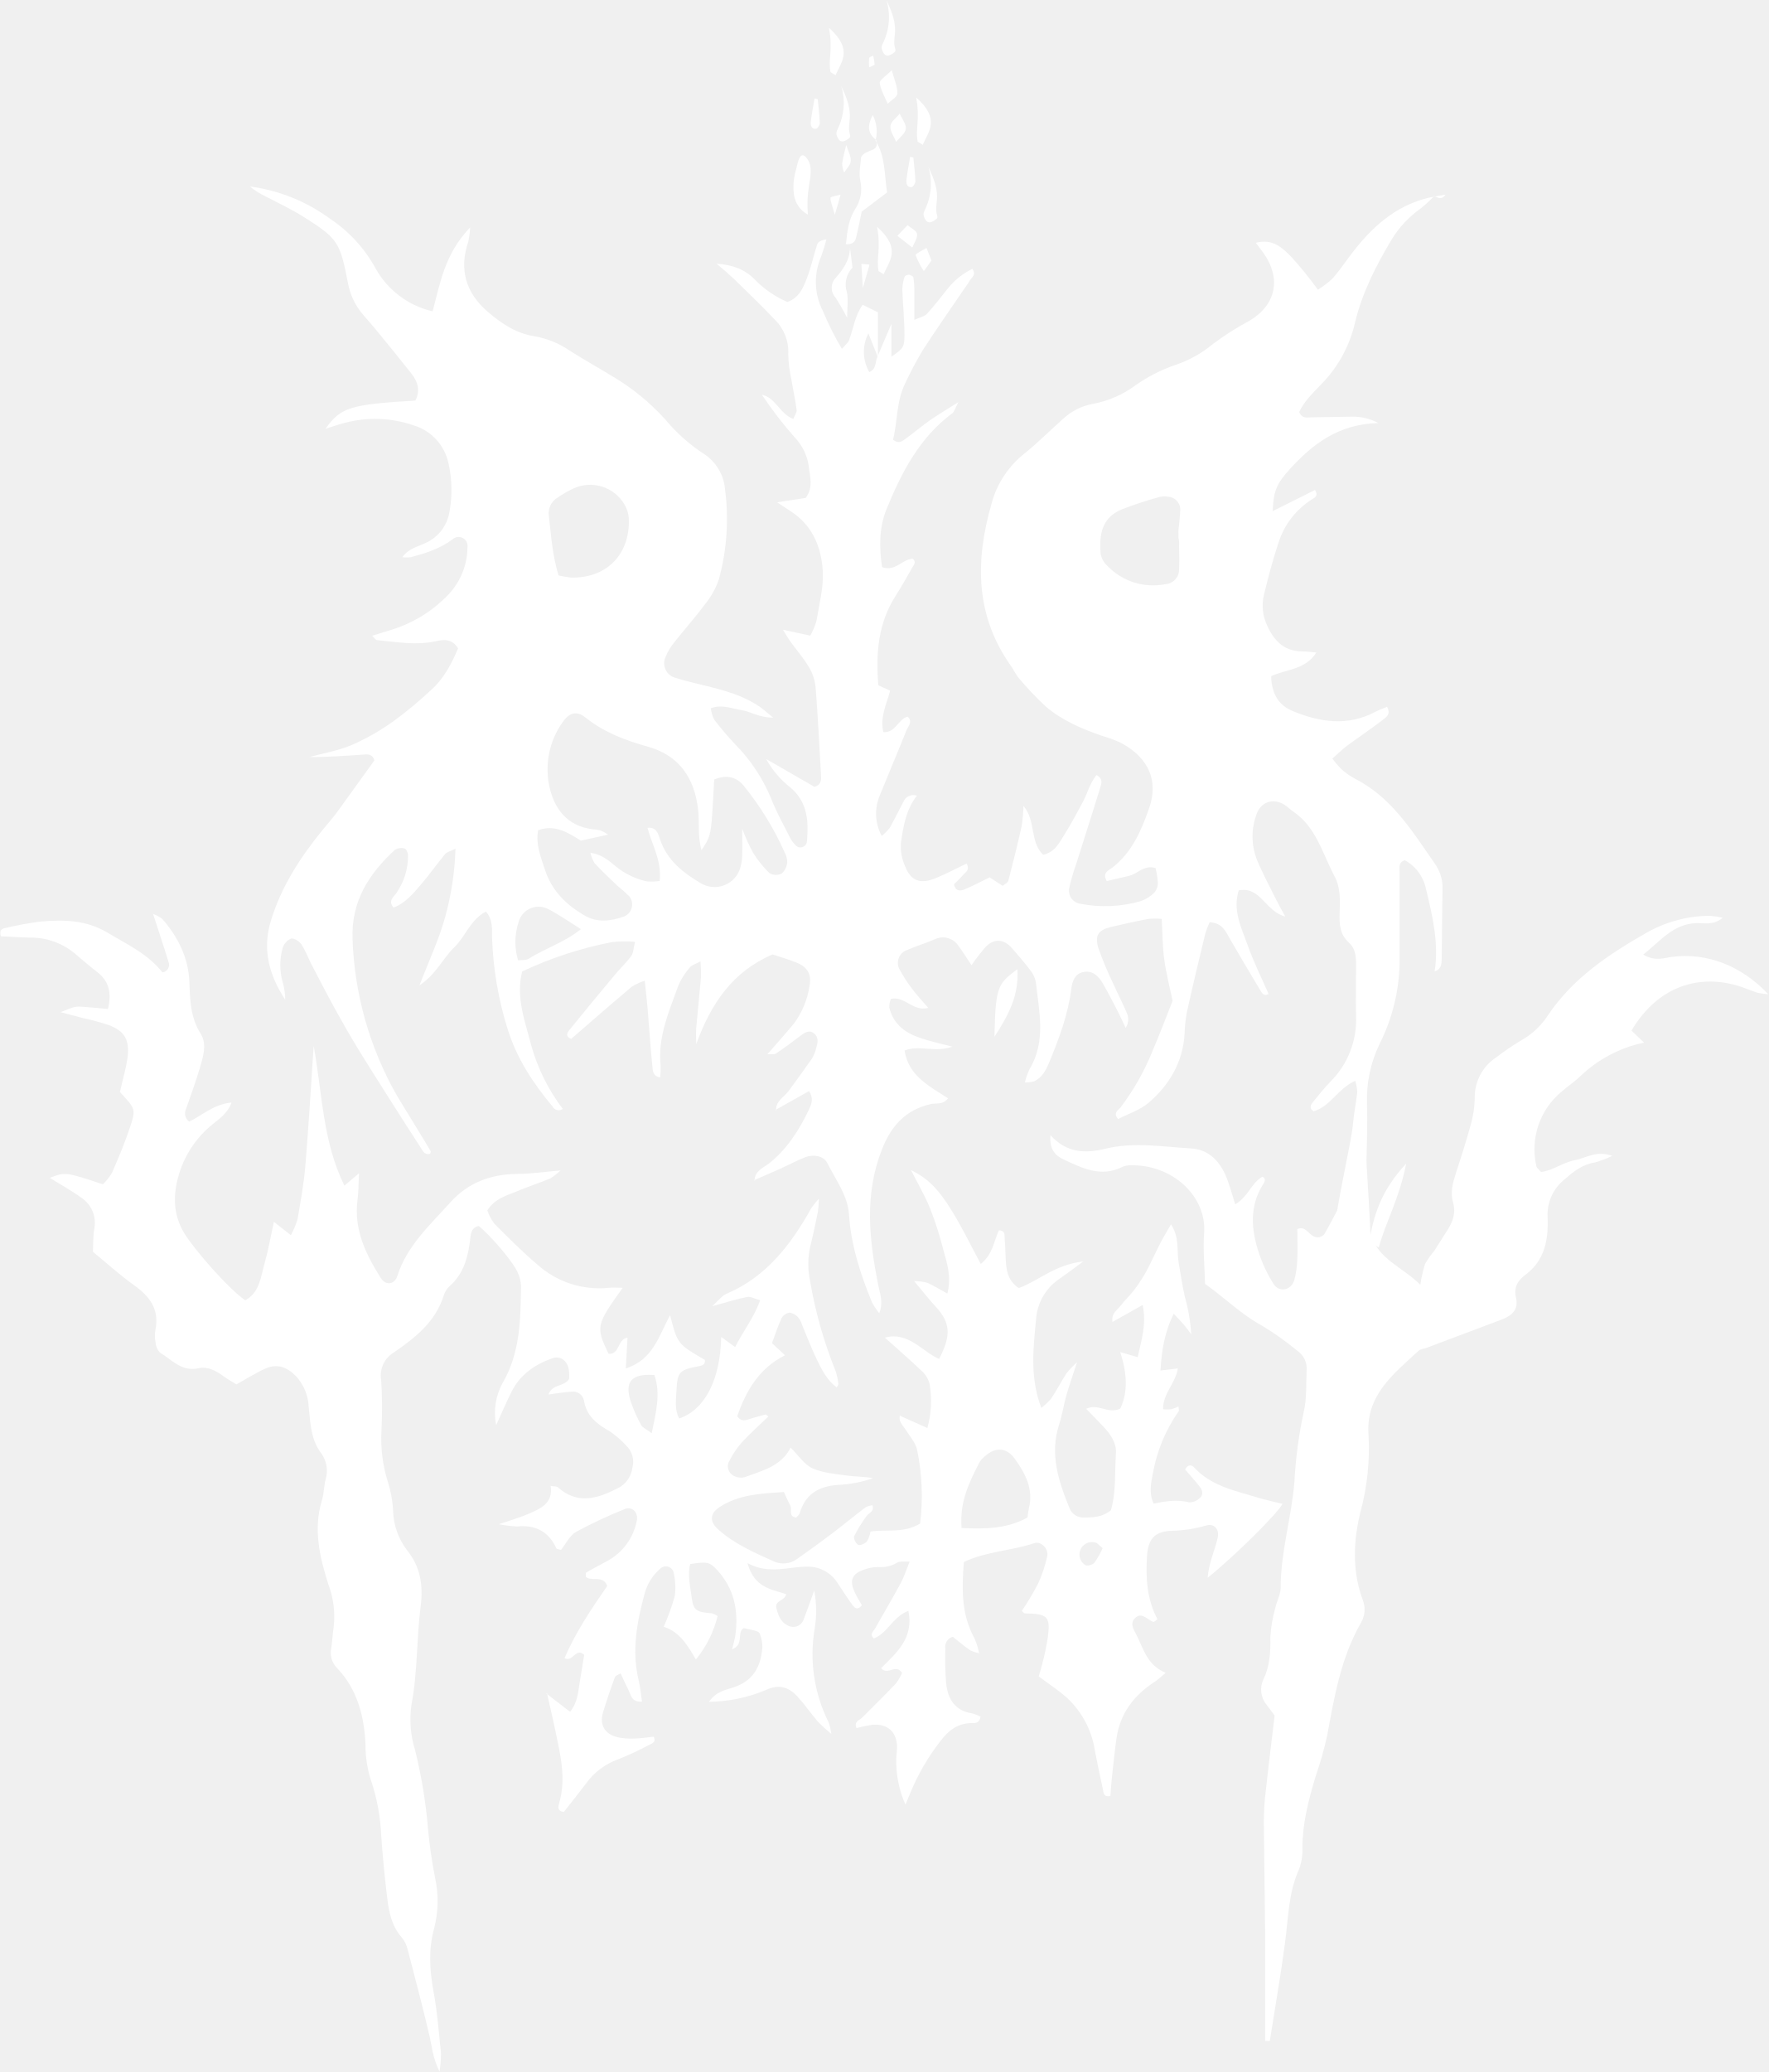
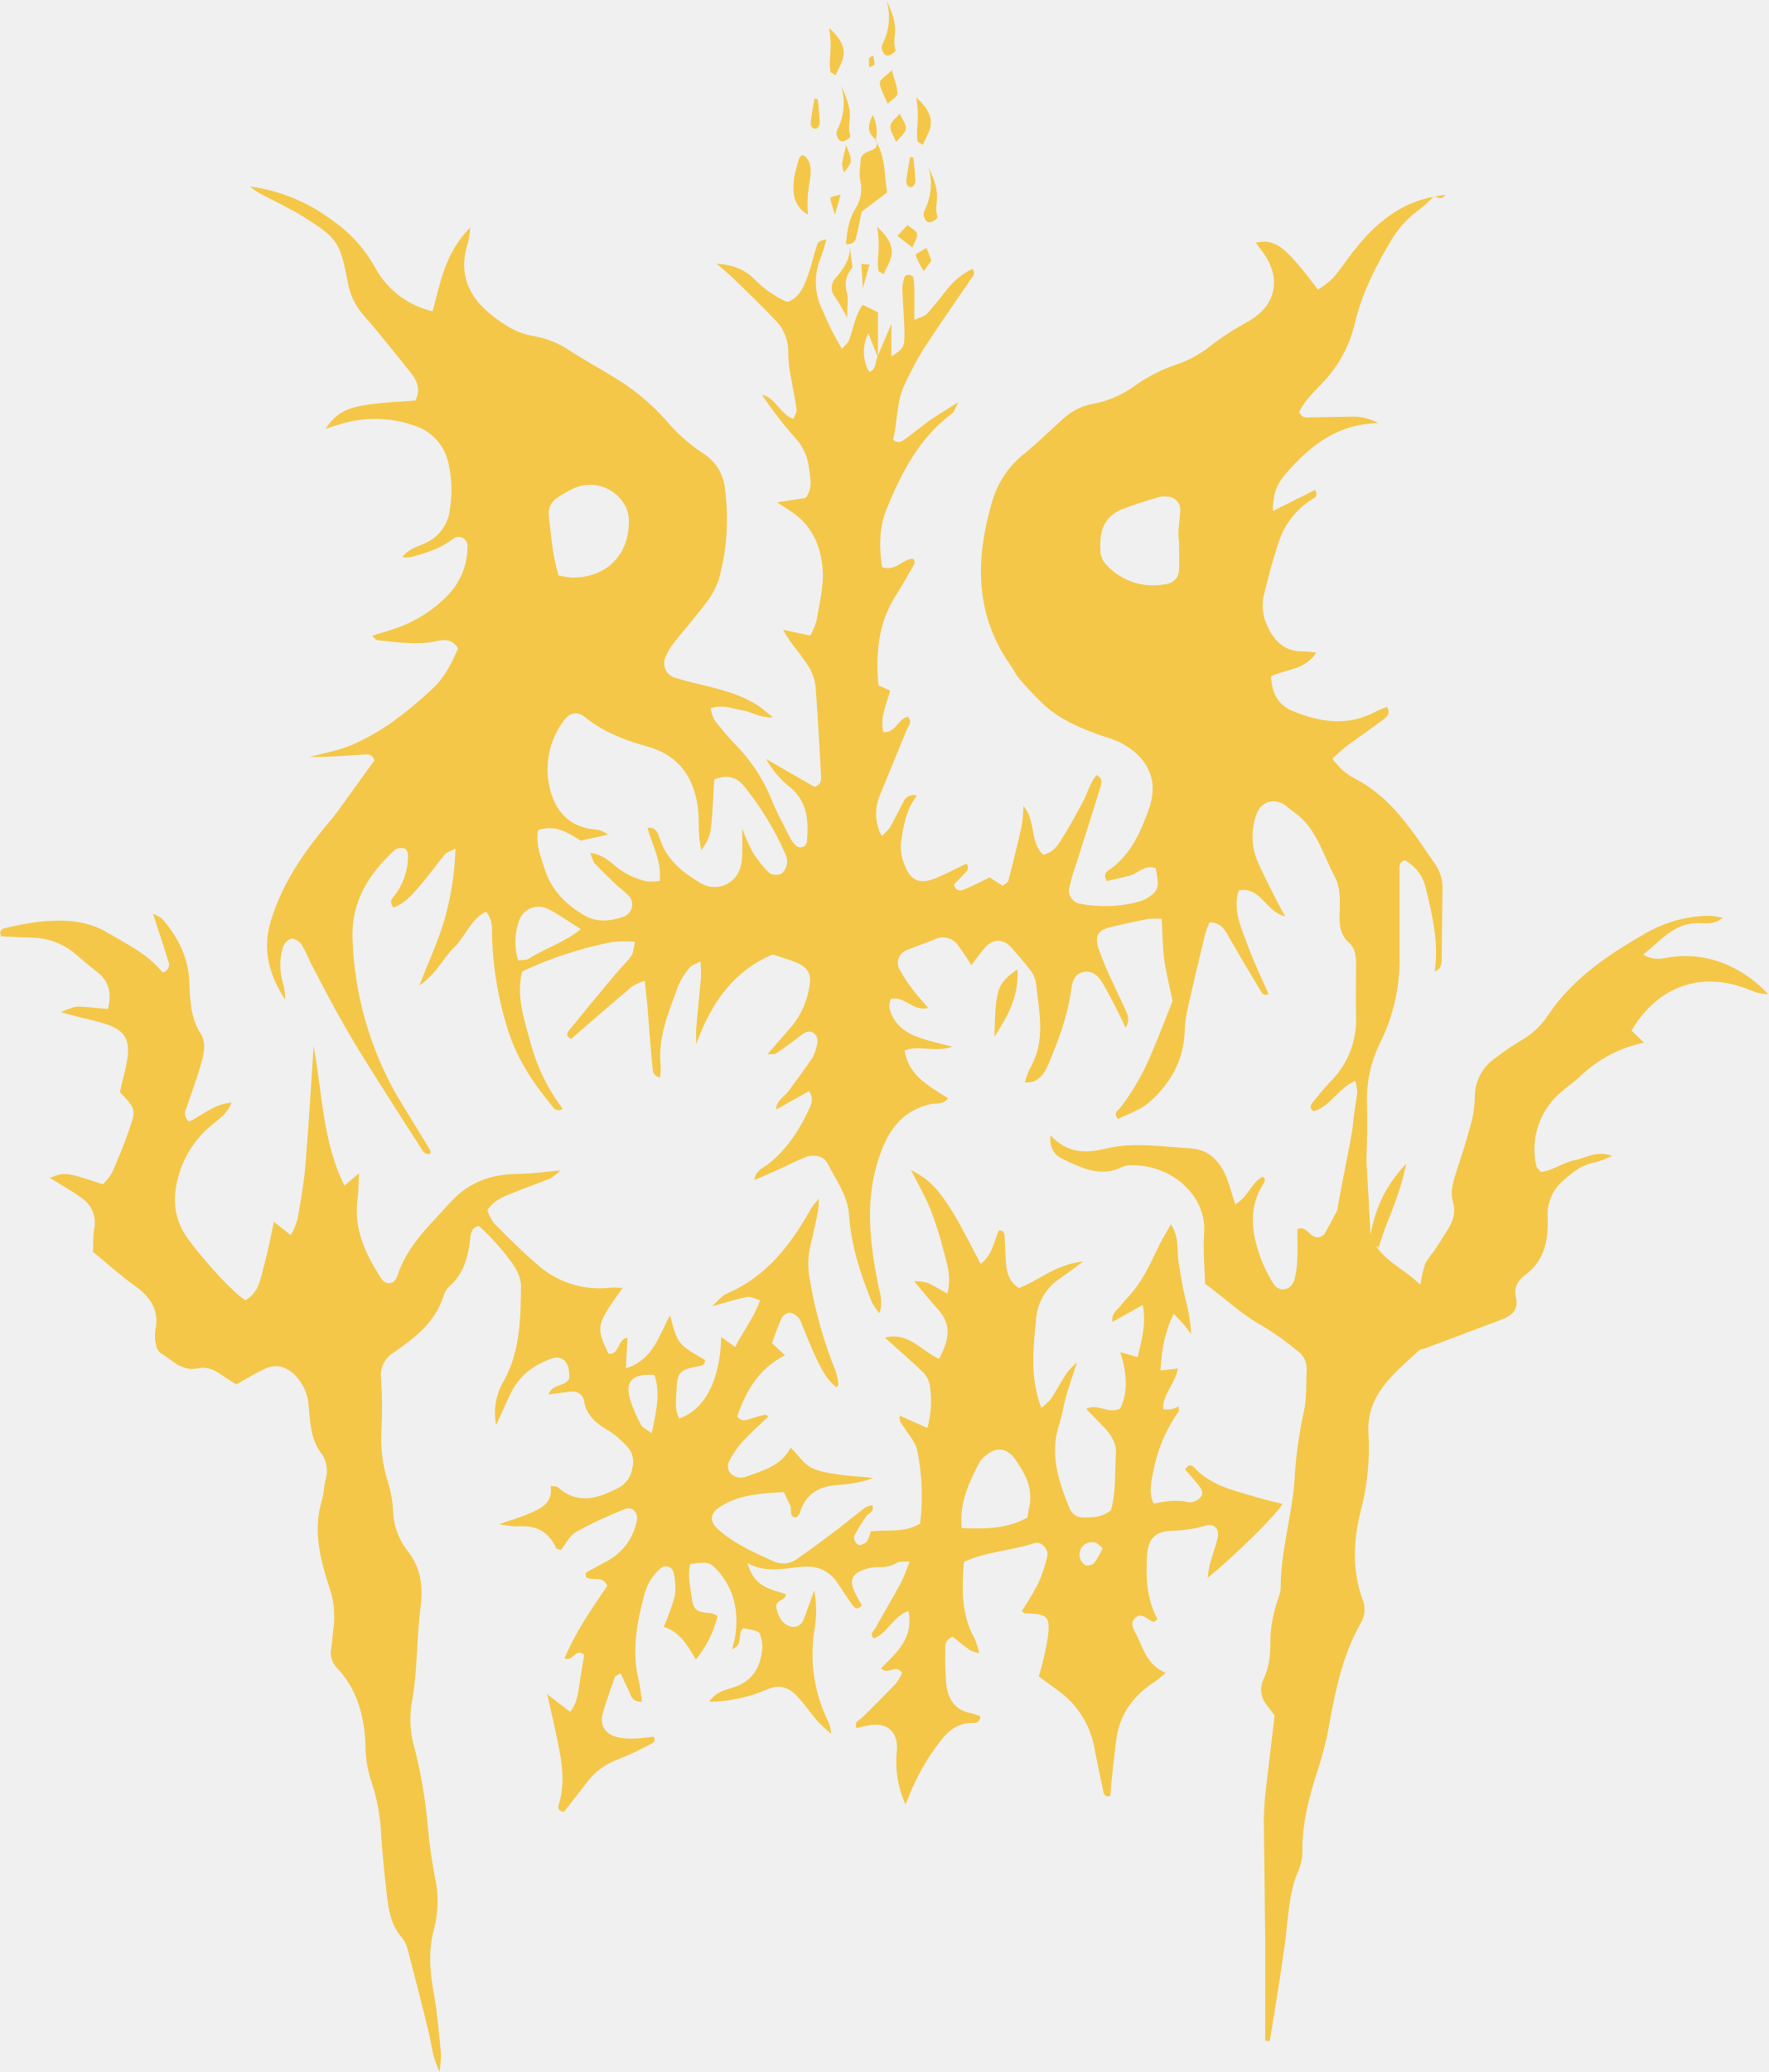
<svg xmlns="http://www.w3.org/2000/svg" id="Layer_1" data-name="Layer 1" viewBox="0 0 406.87 476.6">
  <defs>
-     <style>.cls-1{fill:#fff;}</style>
+     <style>.cls-1{fill:#f4c748;}</style>
  </defs>
  <path class="cls-1" d="M424.29,396.07c1-6.49-.49-12.74-2-18.95a9.72,9.72,0,0,0-4.88-6.62c-1.54.58-1.19,1.73-1.19,2.68,0,7,0,14,0,21.05a43.09,43.09,0,0,1-4.58,18.49,29.11,29.11,0,0,0-2.92,13.76c.12,4.33,0,8.67-.12,13,0,1.82,1.06,16.28.89,18.25-2.47-.16-8-1.78-8-3.34,0-3.49,3.76-19.68,4-23.16.2-2.47.72-4.9,1-7.37a10.79,10.79,0,0,0-.47-2.61c-4,1.76-5.74,5.94-9.58,7-1.13-.69-.66-1.47-.18-2.07,1.29-1.61,2.59-3.21,4-4.69a20.11,20.11,0,0,0,5.95-15.12c-.1-3.91,0-7.84,0-11.76,0-1.91-.14-3.81-1.64-5.14-2.12-1.89-2.23-4.31-2.15-6.81.09-2.9.27-5.78-1.17-8.47-2.78-5.22-4.2-11.3-9.52-14.89-.69-.46-1.26-1.08-1.95-1.52-2.6-1.66-5.52-.73-6.49,2.2a14.64,14.64,0,0,0,.07,10.33c1.33,3.23,3,6.31,4.56,9.45.52,1.05,1.1,2.06,2,3.69-4.58-1.12-5.66-7-10.71-6-1.45,4.65.64,8.63,2.06,12.62,1.35,3.82,3.18,7.47,4.81,11.21-1.19.64-1.58-.34-1.92-.89-2.36-3.87-4.65-7.78-6.92-11.7-1-1.75-1.77-3.78-4.72-3.92a18.19,18.19,0,0,0-1,2.59c-1.45,6-2.89,12-4.23,18.05a30.86,30.86,0,0,0-.53,4.91c-.36,6.59-3.48,11.85-8.31,16-2,1.69-4.66,2.51-7,3.72-1.23-1.46.05-2,.57-2.67a55.5,55.5,0,0,0,7.31-12.89c1.65-3.77,3.07-7.64,4.66-11.62-.62-3-1.46-6.22-1.91-9.47-.41-3-.4-6.09-.59-9.38a17.63,17.63,0,0,0-3.11,0c-2.83.54-5.65,1.17-8.46,1.83-3,.71-3.9,1.9-3,4.9a82,82,0,0,0,3.58,8.51c1,2.26,2.17,4.44,3.1,6.73a3.56,3.56,0,0,1-.41,3.08c-.6-1.26-1.16-2.53-1.8-3.76-1.13-2.2-2.26-4.41-3.5-6.54-1-1.69-2.42-3-4.53-2.51-1.86.43-2.45,2.09-2.66,3.79-.76,6-2.85,11.6-5.17,17.13-.73,1.76-1.62,3.38-3.43,4.21a8.22,8.22,0,0,1-2.1.25,17.37,17.37,0,0,1,1.1-3.11c3.84-6.4,2.17-13.2,1.44-19.91a6,6,0,0,0-1.27-2.78c-1.36-1.8-2.84-3.51-4.33-5.2-1.8-2-4-2.16-5.92-.23a46.58,46.58,0,0,0-3.29,4.25c-1.08-1.59-2-3.09-3-4.44a4.27,4.27,0,0,0-5.47-1.5c-2.09.89-4.27,1.54-6.35,2.45a3.12,3.12,0,0,0-1.66,4.6,32.84,32.84,0,0,0,3.05,4.64c1,1.3,2.09,2.47,3.48,4.08-3.58.91-5.34-2.78-8.6-2.08a4.86,4.86,0,0,0-.37,2c.91,3.81,3.68,5.85,7.16,7,2.11.73,4.3,1.2,7.36,2-4.09,1.43-7.56-.47-11,.88.88,5.82,5.64,8.15,10,11-1.27,1.63-2.85,1-4.11,1.35-5.7,1.37-8.95,4.93-11.11,10.42-4.07,10.37-2.93,20.66-.87,31.08.4,2,1.25,4,.27,6.58a16.08,16.08,0,0,1-1.66-2.45c-2.67-6.51-4.84-13.14-5.31-20.25-.3-4.47-3.08-8-5-11.87-.8-1.58-3.09-2.07-5-1.34s-3.74,1.73-5.62,2.58c-2.06.93-4.15,1.82-6.22,2.73l.11.15c0-2.27,2-3,3.33-4,4.13-3.31,6.87-7.56,9.1-12.23.62-1.29,1.27-2.62.1-4.42l-7.7,4.33.13.16c-.14-2.21,1.81-3.07,2.88-4.51,1.83-2.48,3.65-5,5.4-7.51a8.45,8.45,0,0,0,.92-2.28c.37-1.2.68-2.5-.45-3.44s-2.23-.19-3.25.6c-1.79,1.39-3.63,2.73-5.51,4-.4.27-1.09.12-2,.18,2.14-2.46,4.05-4.59,5.89-6.78a19.16,19.16,0,0,0,3.81-9c.51-2.66-.45-4.28-3.05-5.33-1.72-.69-3.51-1.2-5.44-1.85-9.21,3.89-14.21,11.37-17.58,20.62,0-1.24-.09-2.48,0-3.71.33-3.91.77-7.81,1.1-11.72a33.08,33.08,0,0,0-.12-3.59c-1.17.63-2,.82-2.41,1.34a16,16,0,0,0-2.66,4.15c-2.15,6-4.83,11.92-4.09,18.57a17.45,17.45,0,0,1-.12,2.62c-1.76-.27-1.7-1.68-1.8-2.66-.45-4.52-.74-9.06-1.12-13.58-.16-1.82-.38-3.62-.63-6a14.1,14.1,0,0,0-3,1.39c-4.71,4-9.35,8-13.93,12-1.41-.58-.88-1.44-.44-2q5.26-6.5,10.63-12.9c1.19-1.43,2.58-2.7,3.65-4.2.52-.73.51-1.83.86-3.23a28.08,28.08,0,0,0-5.24.05,87.3,87.3,0,0,0-20.73,6.77c-1.5,5.93.64,11.37,2.06,16.9a43.59,43.59,0,0,0,7.29,14.71,1.6,1.6,0,0,1-2.36-.55c-4.51-5.41-8.28-11.1-10.41-18.06a79.28,79.28,0,0,1-3.5-20.65c-.07-1.95.31-4.11-1.42-6.14-3.58,1.89-4.71,5.76-7.29,8.24s-4.06,6.07-8,8.76c2.26-5.88,4.54-10.69,5.92-15.75A66.41,66.41,0,0,0,199,367.85c-1.14.59-2,.76-2.4,1.27-1.85,2.22-3.52,4.59-5.39,6.79s-3.69,4.43-6.46,5.49c-1.36-1.61.06-2.44.64-3.33a14.88,14.88,0,0,0,2.69-8.72c0-.55-.4-1.44-.77-1.53a2.81,2.81,0,0,0-2.23.28c-6,5.52-10.08,11.83-9.77,20.49a78,78,0,0,0,10.18,36c.71,1.26,7.15,11.61,7.81,12.89.06.11-.09.34-.16.55-1.31.35-1.75-.8-2.22-1.53-2.83-4.32-11.37-17.76-14.07-22.16-1.94-3.16-3.78-6.39-5.57-9.64-2-3.62-3.88-7.28-5.78-10.94a31.62,31.62,0,0,0-1.91-3.87c-.52-.71-1.71-1.51-2.42-1.36a3.42,3.42,0,0,0-1.92,2.12,14.33,14.33,0,0,0,0,7.95,14.31,14.31,0,0,1,.57,4c-3.63-5.55-5.32-11.44-3.34-18,2.35-7.86,6.69-14.58,11.8-20.88,1.17-1.44,2.42-2.83,3.52-4.33,2.91-4,5.75-8,8.54-11.84-.48-1.59-1.61-1.4-2.58-1.34-4.11.27-8.22.6-12.38.56,3.29-.9,6.72-1.46,9.82-2.79a53.42,53.42,0,0,0,9.62-5.51,91.92,91.92,0,0,0,8.56-7.11c3-2.66,4.73-6.11,6.22-9.58-1.38-2.25-3.28-2.07-5.1-1.65-4.55,1-9,.19-13.54-.25-.28,0-.52-.42-1.14-1,1.78-.55,3.29-1,4.79-1.49a30.4,30.4,0,0,0,12.95-8.19,16.07,16.07,0,0,0,4.2-10.7,2.06,2.06,0,0,0-3.4-1.84c-2.89,2.21-6.21,3.21-9.59,4.14a8.45,8.45,0,0,1-2,0c1.51-2.09,3.67-2.41,5.47-3.32a9.48,9.48,0,0,0,5.38-7.14,27.75,27.75,0,0,0-.22-11.08,11.61,11.61,0,0,0-8-8.77,27.23,27.23,0,0,0-15.86-.59c-1.36.34-2.67.82-4.46,1.38,3.5-4.95,5.73-5.61,20.7-6.5,1.12-2.21.62-4.26-.88-6.16-2.3-2.91-4.64-5.8-7-8.68-1.31-1.6-2.62-3.19-4-4.73a15.34,15.34,0,0,1-3.68-7.67c-1.8-9.32-2.38-10.1-10.25-15.07-2.78-1.75-5.79-3.14-8.71-4.68a16.09,16.09,0,0,1-3.55-2.25,39.94,39.94,0,0,1,18.57,7.52,32.21,32.21,0,0,1,10.33,11.31,20.21,20.21,0,0,0,13.13,9.88c1.73-6.4,2.74-13.2,8.64-19.3a23,23,0,0,1-.44,3.29c-2.18,6.41-.53,11.82,4.5,16.13,3.13,2.68,6.56,5,10.82,5.63a20.47,20.47,0,0,1,8,3.28c3.14,2,6.38,3.81,9.56,5.74a52.5,52.5,0,0,1,12.46,10.11,39.66,39.66,0,0,0,8.73,7.82,10.74,10.74,0,0,1,5,8.19A52.52,52.52,0,0,1,259.57,306a18.86,18.86,0,0,1-3.33,5.84c-2.22,3-4.71,5.75-7,8.67a12.54,12.54,0,0,0-1.87,3.17,3.46,3.46,0,0,0,2.29,4.89c2.35.75,4.78,1.28,7.18,1.88,4.22,1.05,8.41,2.2,12.06,4.69.82.56,1.55,1.24,3.19,2.57-3.32,0-5.19-1.43-7.28-1.73s-4.36-1.39-7.07-.44a7.9,7.9,0,0,0,.79,2.65,74.06,74.06,0,0,0,4.82,5.65,38.92,38.92,0,0,1,8.19,12.28c1.18,3.07,2.81,6,4.29,8.93a7.15,7.15,0,0,0,1.41,2,1.5,1.5,0,0,0,2.62-.88c.41-4.63.19-9-3.81-12.4a21.32,21.32,0,0,1-5.57-6.54l11.12,6.4c1.81-.56,1.54-1.89,1.48-3.1-.38-6.59-.7-13.18-1.22-19.76a11.19,11.19,0,0,0-1.5-4.62c-1.25-2.12-2.9-4-4.35-6-.44-.61-.8-1.27-1.66-2.65l6.28,1.34a15.12,15.12,0,0,0,1.42-3.37c.64-3.86,1.7-7.8,1.45-11.63-.33-4.95-2.07-9.68-6.36-12.89-1.1-.82-2.28-1.53-4.15-2.77l6.58-1c1.85-2.48.95-5,.7-7.38a11.93,11.93,0,0,0-3.23-6.56,93.49,93.49,0,0,1-7.55-9.81c3.17.67,4,4.27,7.22,5.59.31-.79.85-1.48.78-2.09-.28-2.25-.79-4.47-1.15-6.71a30.53,30.53,0,0,1-.78-6.12,10.28,10.28,0,0,0-3-7.85c-3.12-3.3-6.4-6.43-9.64-9.6-1-.94-2-1.79-3.85-3.36,4,.29,6.53,1.41,8.67,3.52a23.55,23.55,0,0,0,7.63,5.3c2.89-1.05,3.81-3.65,4.72-6.12.85-2.32,1.35-4.77,2.13-7.12.2-.61.9-1,2.12-1.15a37,37,0,0,1-1.19,3.88,14.58,14.58,0,0,0,.38,12.57,67.07,67.07,0,0,0,4.38,8.72c.78-.92,1.42-1.39,1.65-2,1-2.68,1.33-5.62,3.12-8.15l3.51,1.73v10.35L294,249.32a9.33,9.33,0,0,0,.2,8.9c1.68-.62,1.32-2.32,1.87-3.51,1.11-2.6,2.21-5.2,3.23-7.58v7.54c2.69-1.85,3-2.11,3-5,0-3.5-.38-7-.49-10.5a9.59,9.59,0,0,1,.54-2.92c.07-.23.7-.44,1-.41s.92.33,1,.59a20.67,20.67,0,0,1,.23,3.05c0,2,0,4.07,0,6.73,1.3-.6,2.34-.78,2.9-1.39,1.67-1.82,3.18-3.79,4.72-5.73a16.57,16.57,0,0,1,5.72-4.61c1,1.38-.21,2-.65,2.78s-1.15,1.7-1.73,2.56c-3,4.43-6.09,8.81-9,13.33a82,82,0,0,0-4.06,7.64c-2.08,4.15-1.74,8.77-2.81,13,1.41,1.09,2.21.25,3-.31,1.84-1.33,3.57-2.81,5.42-4.11s3.7-2.38,6.63-4.24c-.86,1.64-1,2.25-1.36,2.53-7.63,5.63-11.77,13.72-15.21,22.16-1.7,4.19-1.68,8.8-1,13.27,3,1.11,4.63-1.8,7.05-1.95.93.78.22,1.48-.16,2.15-1.22,2.14-2.43,4.29-3.75,6.37-4,6.23-4.62,13.11-4,20.61L299,331.5c-.76,3-2.4,6.06-1.55,9.55,2.86.17,3.38-3,5.58-3.57,1.27,1.15.1,2.23-.28,3.18-2,5-4.09,9.91-6.1,14.88a10.74,10.74,0,0,0,.42,9.38,11.27,11.27,0,0,0,1.85-1.86c1.11-2,2.1-4,3.14-6a2.5,2.5,0,0,1,3.07-1.42l.08-.05c-2.54,3.21-3.19,7.13-3.73,11a11.12,11.12,0,0,0,1,5.38c1.32,3.32,3.48,4.11,7,2.67,2.42-1,4.75-2.23,7.11-3.36.88,1.53-.3,2-.9,2.72s-1.4,1.44-2,2.07c.44,1.75,1.59,1.5,2.49,1.12,1.88-.78,3.68-1.75,5.71-2.74l3,1.94c.46-.38,1.19-.69,1.31-1.15,1.09-4.17,2.12-8.35,3.06-12.56a39.2,39.2,0,0,0,.43-4.65c2.93,3.45,1.36,8.14,4.51,11.22,2.77-.56,3.82-2.93,5.09-4.94,1.43-2.26,2.65-4.66,3.95-7,1.15-2.09,1.69-4.53,3.25-6.4,1.55.83,1.14,1.95.88,2.81-1.81,5.92-3.72,11.8-5.57,17.7a46.27,46.27,0,0,0-1.56,5.33,3.05,3.05,0,0,0,2.4,3.75,29.69,29.69,0,0,0,14.08-.6,8.38,8.38,0,0,0,3.08-1.94,3.4,3.4,0,0,0,.8-2.27,19.75,19.75,0,0,0-.52-3.38c-2.65-.79-4.08,1.28-6,1.76-1.76.44-3.54.83-5.24,1.23-1.14-2,.57-2.51,1.31-3.1,4.46-3.49,6.58-8.37,8.38-13.47,2.7-7.6-1.24-12.57-6.67-15.34a31.17,31.17,0,0,0-4.06-1.48c-4.7-1.63-9.3-3.56-13.09-6.85a75.91,75.91,0,0,1-6.33-6.71,24.65,24.65,0,0,1-1.28-2.11c-8.5-11.71-8.61-24.36-4.77-37.73A21.88,21.88,0,0,1,330,276.89c3-2.45,5.82-5.24,8.74-7.85a13.74,13.74,0,0,1,7.1-3.54,23.59,23.59,0,0,0,9.57-4.2,36.5,36.5,0,0,1,9.33-4.75,26.73,26.73,0,0,0,8.57-4.81,65.27,65.27,0,0,1,8.33-5.3c6.16-3.62,7.45-9.74,3.23-15.65-.46-.64-1-1.27-1.72-2.3,4-1.05,6.23,1.28,8.28,3.36a91.47,91.47,0,0,1,6,7.42,20.93,20.93,0,0,0,3.4-2.6c1.75-2,3.23-4.27,4.89-6.38,4.83-6.16,10.56-11,18.56-12.45l-.11-.1a31.9,31.9,0,0,1-3.09,2.85,24.06,24.06,0,0,0-6.71,7.18c-3.59,6-6.78,12.24-8.42,19.14a29.58,29.58,0,0,1-7.17,13.5c-2.06,2.22-4.4,4.27-5.65,7,.63,1.55,1.74,1.25,2.73,1.23,3.09-.05,6.18-.12,9.27-.16a12.37,12.37,0,0,1,6.21,1.47c-9.2.23-15.12,4.84-20.37,10.59-3.1,3.4-3.76,5.09-3.94,9.67l9.74-4.87c.85,1.44-.12,1.79-.69,2.15a18.32,18.32,0,0,0-7.76,10.1c-1.3,3.9-2.34,7.89-3.32,11.89a10.71,10.71,0,0,0,.84,7.23c1.6,3.46,3.93,5.75,8,5.77,1,0,2,.15,3.23.25-2.52,4-6.89,3.82-10.4,5.44.1,3.76,1.5,6.58,4.9,8,6.29,2.61,12.65,3.58,19,.24.87-.46,1.82-.79,2.77-1.19,1,1.79-.36,2.52-1.16,3.14-2.59,2-5.36,3.82-8,5.78-1.12.83-2.1,1.84-3.44,3a23,23,0,0,0,2.08,2.41,15.13,15.13,0,0,0,3,2.13c8.52,4.29,13.29,12.1,18.45,19.53a9.54,9.54,0,0,1,1.84,5.79c-.12,5.35-.11,10.72-.2,16.07,0,1.23-.08,2.53-1.62,3Zm-181.12-33c2-.27,2.44,1.26,2.88,2.59,1.6,4.87,5.35,7.76,9.48,10.19a6.16,6.16,0,0,0,9-3.6,11.45,11.45,0,0,0,.44-3c.07-1.67,0-3.34,0-6a45,45,0,0,0,2.45,5.47,25.17,25.17,0,0,0,3.82,4.76,3,3,0,0,0,2.78.11,3.81,3.81,0,0,0,1.3-2.51,4.54,4.54,0,0,0-.58-2.37,69,69,0,0,0-9.36-15.26c-1.67-2.1-4-2.71-6.86-1.5-.16,2.78-.26,5.43-.46,8.07-.36,4.75-.54,5.3-2.47,8.2-.88-3.28-.44-6.36-.77-9.35-.82-7.26-4.35-12.47-11.55-14.48-5.24-1.46-10.15-3.31-14.44-6.77-2-1.59-3.76-1-5.22,1.2a18.68,18.68,0,0,0-3,14.77c1.16,5.16,4.08,9,9.83,9.78a14.27,14.27,0,0,1,1.84.25,11.53,11.53,0,0,1,1.85,1L227.83,366c-3-1.89-6-3.78-9.82-2.4-.6,3.39.67,6.29,1.6,9.16,1.53,4.74,4.9,8.06,9.14,10.49,2.91,1.68,6,1.26,9,.22a3,3,0,0,0,1.26-4.64,32.57,32.57,0,0,0-2.76-2.45c-1.79-1.7-3.57-3.4-5.26-5.19a8.53,8.53,0,0,1-.95-2.41c2.73.45,4.27,1.84,5.81,3.12a17.06,17.06,0,0,0,7.18,3.48,11.93,11.93,0,0,0,2.95-.1c.51-4.73-1.81-8.35-2.81-12.27ZM222.71,305a25.39,25.39,0,0,0,2.84.49c8.11.22,13.58-5.23,13.33-13.35a7.17,7.17,0,0,0-1-3.46,9.15,9.15,0,0,0-11.7-3.7,25.3,25.3,0,0,0-3.7,2.13,4.16,4.16,0,0,0-2,4.19C221,295.69,221.25,300.2,222.71,305Zm142.63-8.6c0-.11,0-.22,0-.33a12.4,12.4,0,0,1,.1-2.36c.12-1.16.24-2.32.31-3.48a3,3,0,0,0-2.87-3.34,4.73,4.73,0,0,0-1.84.05,88.32,88.32,0,0,0-8.78,2.88c-4.48,1.89-5.22,5.63-4.81,10.31a5,5,0,0,0,1.48,2.61A14.56,14.56,0,0,0,362.4,307a3.32,3.32,0,0,0,3.08-3.3c.08-1.77.06-3.55,0-5.32a11.45,11.45,0,0,0,0-1.31C365.47,296.84,365.4,296.6,365.34,296.35ZM213.41,393.54c.88-.11,1.81,0,2.4-.34,3.72-2.42,8.13-3.68,12.05-6.84-2.79-1.73-5.1-3.4-7.63-4.67a4.77,4.77,0,0,0-6.75,3.18A14.46,14.46,0,0,0,213.41,393.54Z" transform="translate(-94.2 -172.64)" />
  <path class="cls-1" d="M219.94,562.21l5.43,4.18c1.68-2.08,1.83-4.33,2.17-6.51l1.07-6.6c-2-1.77-2.5,1.73-4.52.79,2.53-6,6.21-11.38,9.83-16.63-1-2.6-3.55-.93-4.93-2.09,0-.35-.08-.91.09-1,1.59-.93,3.24-1.77,4.86-2.66a13.4,13.4,0,0,0,6.76-9.17c.46-1.92-1-3.49-2.8-2.75A108.09,108.09,0,0,0,226.74,525c-1.47.84-2.33,2.74-3.47,4.16-.37-.13-1-.16-1.08-.41-1.79-3.89-4.81-5.4-9-5a26,26,0,0,1-4.19-.51c3-1,4.91-1.59,6.71-2.35,2.86-1.22,5.8-2.47,5.18-6.46.86.13,1.37.06,1.61.27,4.52,4.07,9.12,2.68,13.77.3a6.13,6.13,0,0,0,3.44-4.79,5.15,5.15,0,0,0-1.45-5.08,21.47,21.47,0,0,0-3.73-3.24c-3-1.69-5.45-3.54-6-7.25a2.55,2.55,0,0,0-2.87-1.88c-1.59.09-3.18.37-5.29.64,1-2.53,3.56-1.67,4.78-3.59a9.55,9.55,0,0,0-.16-2.56c-.55-1.91-2.06-2.77-3.77-2.16-4,1.43-7.36,3.75-9.32,7.67-1.19,2.37-2.23,4.82-3.54,7.68a14.21,14.21,0,0,1,1.55-9.8c4-6.93,4.07-14.59,4.17-22.24a7.83,7.83,0,0,0-.74-3c-1-2.43-6.17-8.49-9-10.76-1.87.4-1.86,2.11-2,3.41-.51,4-1.55,7.66-4.71,10.45a4.78,4.78,0,0,0-1.32,2.07c-1.88,6.12-6.58,9.78-11.52,13.18a6.14,6.14,0,0,0-2.9,6.26,95.78,95.78,0,0,1,.07,11.74,33.1,33.1,0,0,0,1.44,11.61,26.67,26.67,0,0,1,1.24,6.64,15.6,15.6,0,0,0,3.2,9.2c3.1,3.82,3.75,8.11,3.16,12.82-1,7.56-.68,15.22-2.13,22.73a23.48,23.48,0,0,0,.83,10.43,115.81,115.81,0,0,1,3,18.32c.35,3.69.88,7.38,1.59,11a25,25,0,0,1-.19,11.66c-1.35,4.91-1.05,9.75-.13,14.71.87,4.66,1.2,9.41,1.7,14.13a31.17,31.17,0,0,1-.34,4.17c-1.67-3.49-1.77-5.94-2.32-8.29-1.55-6.62-3.29-13.19-5-19.77a6.86,6.86,0,0,0-1.33-2.77c-2.35-2.62-3-5.87-3.39-9.15q-.87-7.07-1.37-14.17a46.09,46.09,0,0,0-2.51-13.32,26.57,26.57,0,0,1-1.12-7.9c-.32-6.59-1.92-12.65-6.6-17.54a5,5,0,0,1-1.27-4.54c.24-1.63.32-3.29.56-4.92a20.83,20.83,0,0,0-1.2-9.63c-2-6.26-3.56-12.75-1.51-19.44.48-1.56.44-3.28.87-4.87a6.91,6.91,0,0,0-1.3-6.31c-2.31-3.29-2.27-7.39-2.7-11.25-.38-3.57-3-7.41-6.27-8.29a5.65,5.65,0,0,0-3.52.39c-2.25,1-4.34,2.34-6.75,3.68-1-.63-2.07-1.2-3-1.9-1.72-1.26-3.64-2.29-5.74-1.82-3.87.87-6.09-1.95-8.83-3.58a3.38,3.38,0,0,1-1-2.14,8.15,8.15,0,0,1-.08-3.07c1-4.78-1.33-7.78-5-10.38-3.18-2.27-6.08-4.92-9.37-7.61.1-1.8,0-3.65.33-5.44a6.87,6.87,0,0,0-3-7c-2.3-1.68-4.83-3.06-7.26-4.57,3.6-1.37,3.6-1.37,12.23,1.48a12.51,12.51,0,0,0,2.1-2.67c1.49-3.4,2.93-6.84,4.1-10.35,1.43-4.29,1.3-4.33-2.29-8.2.24-1,.53-2.2.8-3.38a40.73,40.73,0,0,0,1-4.83c.37-3.92-.75-5.81-4.38-7.2a56.9,56.9,0,0,0-6-1.62c-1.55-.42-3.11-.82-5.07-1.34,3.26-1.32,3.32-1.37,5.26-1.23s3.6.31,5.64.5c.86-3.56.34-6.31-2.46-8.49-1.79-1.39-3.52-2.86-5.24-4.34a15.71,15.71,0,0,0-10.3-3.59c-2.25-.05-4.5-.21-6.63-.31-.43-1.39.21-1.75,1.07-1.91a79.45,79.45,0,0,1,7.9-1.46c5.32-.48,10.55-.42,15.43,2.47,4.58,2.72,9.47,5,12.76,9.21a1.78,1.78,0,0,0,1.36-2.54c-1.06-3.48-2.22-6.93-3.51-10.91a8.24,8.24,0,0,1,2.12,1.15c3.61,4.15,6,8.87,6.23,14.47.15,4.15.23,8.17,2.59,11.92,1.52,2.4.58,5.27-.16,7.84-.92,3.17-2.11,6.26-3.16,9.39a2.36,2.36,0,0,0,.68,3c3-1.4,5.6-4,9.76-4.38-1,2.63-2.91,3.76-4.52,5.12a23.39,23.39,0,0,0-7.68,11.71c-1.27,4.51-1.28,8.87,1.27,13.14,2.12,3.56,10.07,12.76,14.08,15.51,3.31-1.8,3.55-5.32,4.42-8.4s1.44-6.33,2.17-9.65l3.9,3.08a19.32,19.32,0,0,0,1.54-3.67c.7-4.06,1.45-8.14,1.79-12.24.76-9.05,1.28-18.11,1.92-27.63,2,11,2.06,22,7.07,32.14l3.36-2.84c-.13,2.5-.1,4.32-.34,6.11-.89,6.81,1.9,12.51,5.37,18,1.11,1.74,3.13,1.53,3.78-.47,2.25-7,7.5-11.72,12.18-16.92,4.15-4.62,9.35-6.51,15.44-6.58,3.06,0,6.12-.47,9.94-.79a14,14,0,0,1-2.4,1.85c-2.67,1.1-5.41,2-8.09,3.12-2.28.92-4.71,1.64-6.35,4.2a10.92,10.92,0,0,0,1.55,3c3.2,3.22,6.41,6.45,9.86,9.39a21.34,21.34,0,0,0,16.59,5.43c1-.1,1.91,0,3.14,0-6.15,8.62-6.21,8.94-3.26,15.17,2.67.23,2-3.39,4.37-3.7-.12,2.2-.24,4.37-.39,7.07,6.32-2,7.58-7.52,10.19-12.24,1.7,6.62,1.7,6.62,8,10.29.13,1.09-.56,1.29-1.44,1.45-4.36.82-4.88,1.29-5.08,5.4-.1,2.2-.52,4.5.6,6.62,5.94-2,9.47-8.94,9.68-18.75l3.21,2.32c1.8-3.67,4.28-6.64,5.74-10.77-1.22-.33-2.17-.91-3-.75-2.37.46-4.69,1.21-8,2.12,1.17-1.16,1.65-1.67,2.17-2.13a3.92,3.92,0,0,1,1-.68c9.27-3.92,14.95-11.37,19.65-19.82a21,21,0,0,1,1.7-2.1,30.26,30.26,0,0,1-.22,3c-.55,2.63-1.08,5.26-1.74,7.86a18.42,18.42,0,0,0-.08,8,100.33,100.33,0,0,0,5.9,20.82,14.33,14.33,0,0,1,.63,3c0,.16-.19.36-.4.74-2.23-1.69-3.42-4.08-4.56-6.43-1.26-2.59-2.28-5.3-3.41-8a4.7,4.7,0,0,0-.83-1.64,3.5,3.5,0,0,0-2-1.15,2.56,2.56,0,0,0-1.86,1.26c-.87,1.83-1.48,3.79-2.22,5.77l3,2.79c-6,3-9,8.22-11,14.06,1,1.31,1.95.89,2.93.57,1.18-.38,2.38-.7,3.57-1,.13,0,.33.21.67.45-2.08,2-4.22,3.92-6.15,6a20.75,20.75,0,0,0-2.76,4.08,2.48,2.48,0,0,0,.58,3.35,3.58,3.58,0,0,0,2.81.55c4-1.49,8.41-2.45,10.64-6.82,1.84,1.82,3.12,3.89,5,4.74,2.36,1.08,5.16,1.3,7.8,1.67,2,.28,4.1.24,6.19.61a28.14,28.14,0,0,1-8.14,1.56c-4.36.31-7.48,2.09-8.75,6.5-.11.36-.5.63-.81,1-1.89-.18-.89-1.87-1.38-2.77s-.86-1.82-1.46-3.1c-5.16.35-10.28.53-14.79,3.46-2.25,1.47-2.34,3.34-.38,5.1,3.74,3.37,8.31,5.35,12.82,7.39a5.31,5.31,0,0,0,5.34-.52c2.7-1.88,5.36-3.83,8-5.82s5.17-4.09,7.79-6.09a4.77,4.77,0,0,1,1.59-.47c.51,1.54-.87,1.74-1.37,2.49a36.61,36.61,0,0,0-2.86,4.66,2.23,2.23,0,0,0,.94,1.94c.44.22,1.53-.25,2-.74a6.66,6.66,0,0,0,.85-2.3c3.72-.6,7.6.49,11.41-1.85a51.73,51.73,0,0,0-.68-16.89c-.35-1.72-1.74-3.24-2.72-4.81-.64-1-1.7-1.86-1.19-3.29l-.13.16,6.39,2.86a23,23,0,0,0,.52-10.09,5.91,5.91,0,0,0-1.88-3.08c-2.65-2.55-5.44-4.95-8.41-7.61,5.38-1.48,8.49,3.14,12.46,4.9,2.87-5.49,2.6-8.34-.74-12-1.51-1.64-2.91-3.4-5-5.92a13.89,13.89,0,0,1,3.06.39c1.42.66,2.77,1.48,4.59,2.48,1-3.85-.09-7-.91-10a79.53,79.53,0,0,0-3-9.43c-1.2-3-2.85-5.8-4.48-9,3.85,1.95,6.21,4.16,9.52,9.56,2.34,3.81,4.29,7.85,6.55,12.06,2.76-2.15,3-5.19,4.17-7.72,1.56,0,1.28,1.22,1.35,2.09.16,1.85.14,3.71.3,5.56.18,2.08.65,4.07,2.94,5.63,4.49-1.66,8.4-5.44,14.83-6.13-2.35,1.73-3.75,2.79-5.19,3.8a12.21,12.21,0,0,0-5.64,9.16c-.63,6.76-1.55,13.55,1.18,20.72a15.08,15.08,0,0,0,2.27-2.14c1.25-1.9,2.31-3.91,3.53-5.83A21.23,21.23,0,0,1,342,486c-1.12,3.46-1.87,5.55-2.47,7.68s-.94,4.45-1.64,6.61c-2.22,6.8-.16,13,2.37,19.22a3.38,3.38,0,0,0,3.41,2.18c2.07,0,4.14-.06,6.13-1.65,1.21-4.17.87-8.74,1.16-13.21.15-2.26-1.26-4.33-2.85-6-1.23-1.33-2.53-2.6-4-4.13,2.75-1.36,5,1.3,7.84-.05,1.89-3.93,1.5-8.31,0-13l4,1.16c.87-3.91,2.08-7.5,1.16-12l-6.95,3.9c-.32-2.08,1.2-2.79,1.95-3.82s1.95-2.14,2.84-3.27a34.74,34.74,0,0,0,2.44-3.58c.75-1.24,1.37-2.54,2-3.83s1.25-2.61,1.92-3.89,1.39-2.43,2.31-4.05c2,3,1.3,6,1.76,8.77s.85,5.3,1.44,7.91a40.8,40.8,0,0,1,1.46,8.58c-.57-.73-1.1-1.48-1.7-2.19s-1.31-1.43-2.32-2.51c-2.18,4.38-2.77,8.5-3.06,13.06l4-.48c-.52,3.43-3.49,5.8-3.39,9.39a10.43,10.43,0,0,0,1.88,0,9.72,9.72,0,0,0,1.67-.65c0,.48.2.94,0,1.16a35.38,35.38,0,0,0-5.89,14.19c-.42,2.19-1,4.45.16,7,2.68-.55,5.41-1,8.21-.29a3.45,3.45,0,0,0,2.6-1.19c.83-.89.18-2-.48-2.76-1-1.26-2.1-2.46-3.08-3.6.71-1.38,1.62-1,2.09-.46,4,4.36,9.61,5.36,14.91,7,1.76.52,3.56.9,5.4,1.36-1.27,2.39-11.17,12.15-17.22,17,.25-3.42,1.63-6.21,2.3-9.16.45-2-.78-3.43-2.69-2.85a30.8,30.8,0,0,1-7.87,1.2c-3.94.16-5.45,1.83-5.7,5.91-.31,5,0,9.92,2.41,14.42-.4.28-.75.69-.94.63-1.43-.48-2.72-2.51-4.33-.76-1.17,1.28-.07,2.71.57,4,1.54,3.12,2.38,6.72,6.6,8.47-1.18,1-1.85,1.62-2.62,2.12-4.72,3.09-7.89,7.23-8.7,12.92-.43,3.06-.74,6.14-1.08,9.22-.15,1.39-.22,2.78-.33,4.09-1.63.27-1.56-.79-1.71-1.5-.67-3-1.28-6.06-1.88-9.1a20.89,20.89,0,0,0-6.24-11.86c-1.92-1.75-4.14-3.17-6.66-5.07.19-.66.56-1.79.83-2.94a57.74,57.74,0,0,0,1.27-6.06c.6-4.8,0-5.4-5.3-5.49-.16,0-.31-.25-.68-.57A70,70,0,0,0,333,537a30.5,30.5,0,0,0,2.15-6.4c.37-1.7-1.44-3.56-3-3-5.24,1.77-11,1.87-16.18,4.33-.48,6.22-.62,12.11,2.48,17.63a17,17,0,0,1,1.05,3.46l.14-.1a7.74,7.74,0,0,1-2.17-.66c-1.48-1-2.84-2.19-4.05-3.13a2.4,2.4,0,0,0-1.71,2.74,69.34,69.34,0,0,0,.19,8c.37,3.57,2,6.26,5.95,6.88a9.3,9.3,0,0,1,1.95.76c-.23,1.53-1.21,1.47-1.94,1.46-3.23,0-5.39,1.65-7.23,4.09a50.44,50.44,0,0,0-7.1,12.27c-.28.71-.58,1.42-1,2.41a24.5,24.5,0,0,1-2.12-10.42c0-1,.22-2.06.18-3.08-.15-3.37-2.29-5.19-5.75-4.86a30.89,30.89,0,0,0-3.58.76c-.61-1.59.68-1.78,1.29-2.4,2.61-2.62,5.26-5.21,7.81-7.89a11.61,11.61,0,0,0,1.38-2.41c-1.44-2.24-3.26.7-4.81-1.08,3.45-3.5,7.59-6.85,6.27-13.19-3.61,1.38-4.76,5.09-7.92,6.34-1.19-1,0-1.73.36-2.43,1.89-3.43,3.92-6.8,5.78-10.24.76-1.4,1.24-2.95,2.07-5-1.33.06-2.17-.12-2.77.18a7.18,7.18,0,0,1-4.06,1.08,9.59,9.59,0,0,0-4.16.78c-2.37.93-2.83,2.53-1.65,5,.51,1.07,1.13,2.1,1.65,3-1.08,1.34-1.75.49-2.17-.07-1.23-1.65-2.31-3.41-3.47-5.12A8,8,0,0,0,280.1,533c-4.44-.07-8.8,1.92-13.91-.8,1.57,5.7,5.53,6,8.87,7.12-.22,1.62-2.7,1.35-2.22,3.26s1.17,3.52,3.2,4.19a2.5,2.5,0,0,0,3-1.45c.74-1.89,1.4-3.81,2.5-6.84a25.51,25.51,0,0,1,.12,8.69,34.89,34.89,0,0,0,3.21,21.67,13.87,13.87,0,0,1,.6,2.64,39.44,39.44,0,0,1-3.07-2.8c-1.6-1.88-3-3.92-4.68-5.76-2-2.21-4.26-2.94-7.2-1.59a34.87,34.87,0,0,1-13.19,2.76c1.63-2.36,3.73-2.71,5.52-3.28,4.64-1.47,6.45-4.84,6.76-9.32a8.32,8.32,0,0,0-.57-3c-.2-.62-.82-.74-3.76-1.35-1.63,1.08.19,3.77-2.64,4.87.33-1.38.63-2.31.76-3.26.76-5.57-.26-10.68-4.17-14.94-1.78-1.93-2.36-2-6.25-1.4-.6,2.6.05,5.24.39,7.84.36,2.81,1.14,3.23,4.62,3.48a5.27,5.27,0,0,1,1.32.63,25.21,25.21,0,0,1-5,10c-1.88-3.23-3.73-6.39-7.4-7.53a50.41,50.41,0,0,0,2.56-7.13,15.29,15.29,0,0,0-.31-5.45,1.83,1.83,0,0,0-3-.83,11.57,11.57,0,0,0-3.61,5.65c-1.8,6.63-3.07,13.28-1.39,20.15.37,1.54.49,3.13.75,4.84-2.44.14-2.54-1.56-3.13-2.73s-1.19-2.5-1.79-3.79c-.64.39-1.18.53-1.29.82-1,2.71-1.94,5.42-2.76,8.19s.35,4.92,3.18,5.64a14.2,14.2,0,0,0,3.68.36c1.62,0,3.23-.29,4.81-.44.59,1.2-.25,1.5-.93,1.83a76.08,76.08,0,0,1-7.28,3.39,15.34,15.34,0,0,0-7.3,5.47c-1.72,2.27-3.5,4.49-5.17,6.62-1.6-.2-1.29-1.27-1.11-1.88,1.74-5.82.27-11.45-.9-17.09-.58-2.83-1.27-5.63-1.9-8.46Zm95.5-38.1c5.67.3,10.63.11,15.16-2.41.14-.89.19-1.5.33-2.09,1.1-4.43-.79-8-3.24-11.42-1.91-2.63-4.42-2.78-6.85-.61a5.28,5.28,0,0,0-1.24,1.35C317.27,513.47,314.94,518,315.44,524.11Zm-71.29-21.8c1-4.91,2.09-9.06.62-13.39-6.48-.51-6.64,2.75-5.3,6.52a34.22,34.22,0,0,0,2.25,5C242,501,242.85,501.33,244.15,502.31ZM347.9,528.74c-.7-.53-1.29-1.32-1.87-1.32a2.86,2.86,0,0,0-2.14,5.21c.37.29,1.67,0,2.09-.51A18.14,18.14,0,0,0,347.9,528.74Z" transform="translate(-94.2 -172.64)" />
  <path class="cls-1" d="M385.3,642.08c0-7.83,0-15.66,0-23.5-.06-8.46-.22-16.92-.3-25.39a64.29,64.29,0,0,1,.23-6.8c.68-6.35,1.48-12.69,2.24-19.14-.67-.88-1.28-1.68-1.87-2.5a5.49,5.49,0,0,1-.7-5.84c1.48-3.09,1.65-6.29,1.59-9.65a30.69,30.69,0,0,1,1.1-6.65c.34-1.61,1.26-3.18,1.27-4.76,0-8.3,2.52-16.25,3.17-24.46a100.2,100.2,0,0,1,2.13-15.94c.76-3.15.51-6.56.68-9.85a4.86,4.86,0,0,0-2.14-4.25,66.58,66.58,0,0,0-8.05-5.73c-4.79-2.58-8.57-6.39-13.19-9.67-.09-3.91-.5-7.83-.21-11.71.62-8.33-7.22-15.86-17.11-15.56a4.35,4.35,0,0,0-1.79.41c-4.93,2.45-9.25.18-13.54-1.8-1.94-.9-3.19-2.49-2.92-5.54,3.78,4.19,8.13,4.22,12.63,3.12,6.58-1.6,13.17-.45,19.72-.07,4.33.25,6.94,3.31,8.39,7.28.61,1.68,1.09,3.42,1.77,5.58,3-1.72,3.73-5,6.29-6.36,1,.6.32,1.43,0,1.95-3.06,5-2.59,10.31-.86,15.54a32.05,32.05,0,0,0,3.42,7.22c1.3,2,4.06,1.44,4.75-.94a21.34,21.34,0,0,0,.69-4.86c.11-2.25,0-4.51,0-6.86,2.32-1,2.77,2.31,5.13,1.87.15-.09.84-.29,1.11-.75,1.13-1.92,2.14-3.91,3.32-6.13,3.62.84,5.13,4,7.33,6.24,1.74,5.74,7.26,7.45,11.41,11.58a31,31,0,0,1,1.1-4.82,21.77,21.77,0,0,1,2.12-3c1-1.55,2-3.15,3-4.71,1.28-2,2-4,1.31-6.42-.66-2.26-.07-4.47.64-6.67,1.22-3.72,2.41-7.46,3.44-11.23a23.88,23.88,0,0,0,.92-6,10.89,10.89,0,0,1,4.92-9.44,58.71,58.71,0,0,1,5.62-3.84,17.72,17.72,0,0,0,6.28-5.82c5.67-8.49,13.9-14,22.53-18.92a29.75,29.75,0,0,1,14.78-4,23.67,23.67,0,0,1,2.93.45c-2.23,1.86-4.34,1.14-6.22,1.24-5.27.27-8.07,4.06-12.09,7.24,2.8,1.64,4.8.75,6.72.51,7.88-1,15.87,2,22.07,8.61a17.43,17.43,0,0,1-2.5-.35c-1.56-.51-3.08-1.19-4.66-1.65-9.78-2.83-18.79.93-24.32,10.36l2.88,2.76a30.08,30.08,0,0,0-14.61,7.68c-1.32,1.29-2.9,2.32-4.29,3.54a17.21,17.21,0,0,0-5.86,17.24c.07.35.5.63,1.05,1.29,2.67-.25,5-2.19,7.79-2.7,2.53-.47,4.9-2.32,8.61-1a23.36,23.36,0,0,1-4,1.52c-2.82.43-4.9,2.08-6.92,3.85a10.33,10.33,0,0,0-3.95,8.68c0,.83.07,1.66,0,2.48-.13,4.32-1.47,8.12-5.06,10.79-1.84,1.37-2.77,2.95-2.22,5.29.66,2.82-1,4.18-3.34,5.06-5.79,2.16-11.57,4.36-17.36,6.53-.57.22-1.31.26-1.72.64-5.74,5.32-12.2,10.24-11.51,19.36a56,56,0,0,1-1.86,17.73c-1.62,6.6-1.94,13.5.51,20.14a6,6,0,0,1-.4,5.35c-4.61,8.05-6.12,17-7.76,25.93a88.9,88.9,0,0,1-2.7,9.53c-1.61,5.35-3,10.73-3,16.38a12.3,12.3,0,0,1-.78,4.85c-2.46,5.41-2.45,11.23-3.22,16.94-1,7.54-2.32,15-3.5,22.55Z" transform="translate(-94.2 -172.64)" />
  <path class="cls-1" d="M288.83,228.87c.3-2.83.53-5.6,2.15-8.17a8.37,8.37,0,0,0,1.17-6.43c-.41-1.91.09-4,.16-5.43,1-2.08,4.4-1,3.48-4l-.15.14c2.33,3.65,2,7.83,2.67,11.92l-5.85,4.42c-.38,1.76-.79,4-1.33,6.13-.3,1.19-1.32,1.43-2.42,1.35Z" transform="translate(-94.2 -172.64)" />
  <path class="cls-1" d="M290.34,234.2a5.63,5.63,0,0,0-1.3,5.61c.39,1.71.07,3.59.07,5.95a49.9,49.9,0,0,0-2.72-4.75,3.25,3.25,0,0,1,.08-4.44c1.76-2,3.26-4.14,3.3-7" transform="translate(-94.2 -172.64)" />
  <path class="cls-1" d="M417.74,440.29c-1.63,8.23-4.7,13.39-6.31,19.29-1.25-.78-2.23-1.18-2.19-1.4C410.27,452.27,411.86,446.59,417.74,440.29Z" transform="translate(-94.2 -172.64)" />
  <path class="cls-1" d="M323,411.13c.29-11.28.59-12.14,5.28-15.54C328.66,401.48,326.4,405.89,323,411.13Z" transform="translate(-94.2 -172.64)" />
  <path class="cls-1" d="M304.35,208.89c.17,1.83.41,3.65.47,5.47,0,.45-.51,1.28-.86,1.32-1.08.12-1.29-.84-1.21-1.62.21-1.8.57-3.57.86-5.36Z" transform="translate(-94.2 -172.64)" />
  <path class="cls-1" d="M282.35,195.47c.17,1.82.41,3.64.47,5.47,0,.45-.51,1.28-.86,1.32-1.08.12-1.3-.84-1.21-1.63.21-1.79.56-3.56.86-5.35Z" transform="translate(-94.2 -172.64)" />
  <path class="cls-1" d="M299.38,188.79c.55,2.06,1.31,3.7,1.3,5.34,0,.79-1.44,1.58-2.23,2.37-.66-1.58-1.62-3.12-1.84-4.76C296.52,191.06,298,190.18,299.38,188.79Z" transform="translate(-94.2 -172.64)" />
  <path class="cls-1" d="M295.79,204.85c-1.75-1.39-2.24-3-.78-5.73a8.21,8.21,0,0,1,.63,5.86A1.74,1.74,0,0,0,295.79,204.85Z" transform="translate(-94.2 -172.64)" />
  <path class="cls-1" d="M294.17,188.14a11.46,11.46,0,0,1,0-2.15c.06-.24.61-.38.94-.56a14.32,14.32,0,0,1,.32,2C295.47,187.63,294.88,187.79,294.17,188.14Z" transform="translate(-94.2 -172.64)" />
  <path class="cls-1" d="M287.74,192.38c1,2.18,2,4.45,2,6.85,0,1.44-.43,2.92,0,4.29a1,1,0,0,1,.07.6.8.8,0,0,1-.27.31c-1.12.92-2.15,1.2-2.77-.49a1.79,1.79,0,0,1-.12-.79,2.57,2.57,0,0,1,.32-.89A13.63,13.63,0,0,0,287.74,192.38Z" transform="translate(-94.2 -172.64)" />
  <path class="cls-1" d="M307.8,211c1,2.18,2,4.45,2,6.85,0,1.44-.43,2.92,0,4.29a.94.94,0,0,1,.06.59.83.83,0,0,1-.27.32c-1.12.92-2.15,1.2-2.77-.49a1.84,1.84,0,0,1-.12-.8,2.72,2.72,0,0,1,.32-.89A13.6,13.6,0,0,0,307.8,211Z" transform="translate(-94.2 -172.64)" />
  <path class="cls-1" d="M298.15,172.64c1,2.18,2,4.45,2,6.85,0,1.44-.43,2.92,0,4.29a.9.9,0,0,1,.06.6.86.86,0,0,1-.26.31c-1.13.92-2.15,1.2-2.77-.49a1.67,1.67,0,0,1-.13-.79,2.81,2.81,0,0,1,.33-.89A13.58,13.58,0,0,0,298.15,172.64Z" transform="translate(-94.2 -172.64)" />
  <path class="cls-1" d="M308.51,232.57,306.76,235a16.8,16.8,0,0,1-1.89-3.7c-.08-.3,1.62-1.07,2.5-1.63Z" transform="translate(-94.2 -172.64)" />
  <path class="cls-1" d="M303,224.43c.77.66,2.08,1.25,2.19,2,.14,1-.68,2.09-1.08,3.15l-3.44-2.69C301.46,226.07,302.24,225.25,303,224.43Z" transform="translate(-94.2 -172.64)" />
  <path class="cls-1" d="M288.9,206c.42,1.34,1.11,2.51,1.05,3.65,0,.91-1,1.79-1.52,2.68a5.88,5.88,0,0,1-.47-2C288.13,208.9,288.54,207.54,288.9,206Z" transform="translate(-94.2 -172.64)" />
  <path class="cls-1" d="M301.2,198.78c.52,1.17,1.54,2.4,1.41,3.49s-1.43,2-2.22,3c-.48-1.2-1.43-2.46-1.32-3.6S300.44,199.76,301.2,198.78Z" transform="translate(-94.2 -172.64)" />
  <path class="cls-1" d="M292.72,238.9h0" transform="translate(-94.2 -172.64)" />
  <path class="cls-1" d="M292.39,233.34c.12,2,.24,4.08.33,5.56.4-1.42,1-3.4,1.54-5.39Z" transform="translate(-94.2 -172.64)" />
  <path class="cls-1" d="M292.72,238.9h0" transform="translate(-94.2 -172.64)" />
  <path class="cls-1" d="M296.34,235c-.57-3.08.61-5-.34-10.19,5.74,5.11,2.7,7.94,1.53,10.9C297.59,235.77,296.34,235,296.34,235Z" transform="translate(-94.2 -172.64)" />
  <path class="cls-1" d="M305.34,205.23c-.57-3.08.61-5-.35-10.18,5.75,5.1,2.71,7.93,1.54,10.9C306.59,206,305.34,205.23,305.34,205.23Z" transform="translate(-94.2 -172.64)" />
  <path class="cls-1" d="M285.28,189.22c-.57-3.08.61-5-.35-10.18,5.74,5.1,2.71,7.93,1.54,10.89C286.53,190,285.28,189.22,285.28,189.22Z" transform="translate(-94.2 -172.64)" />
  <path class="cls-1" d="M424.27,217.84l2.54-.44c-1,1.37-1.8.65-2.63.36Z" transform="translate(-94.2 -172.64)" />
  <path class="cls-1" d="M286.28,222.05c-.54-2-1-2.94-1-3.9,0-.3,1.5-.5,2.32-.75C287.26,218.68,286.89,220,286.28,222.05Z" transform="translate(-94.2 -172.64)" />
  <path class="cls-1" d="M277.37,211.6a13.89,13.89,0,0,0-.5,5.79,6.18,6.18,0,0,0,3.22,4.62,26.83,26.83,0,0,1,.25-6.7c.31-1.88.84-4.27-.32-6C278.28,206.73,277.78,210,277.37,211.6Z" transform="translate(-94.2 -172.64)" />
</svg>
